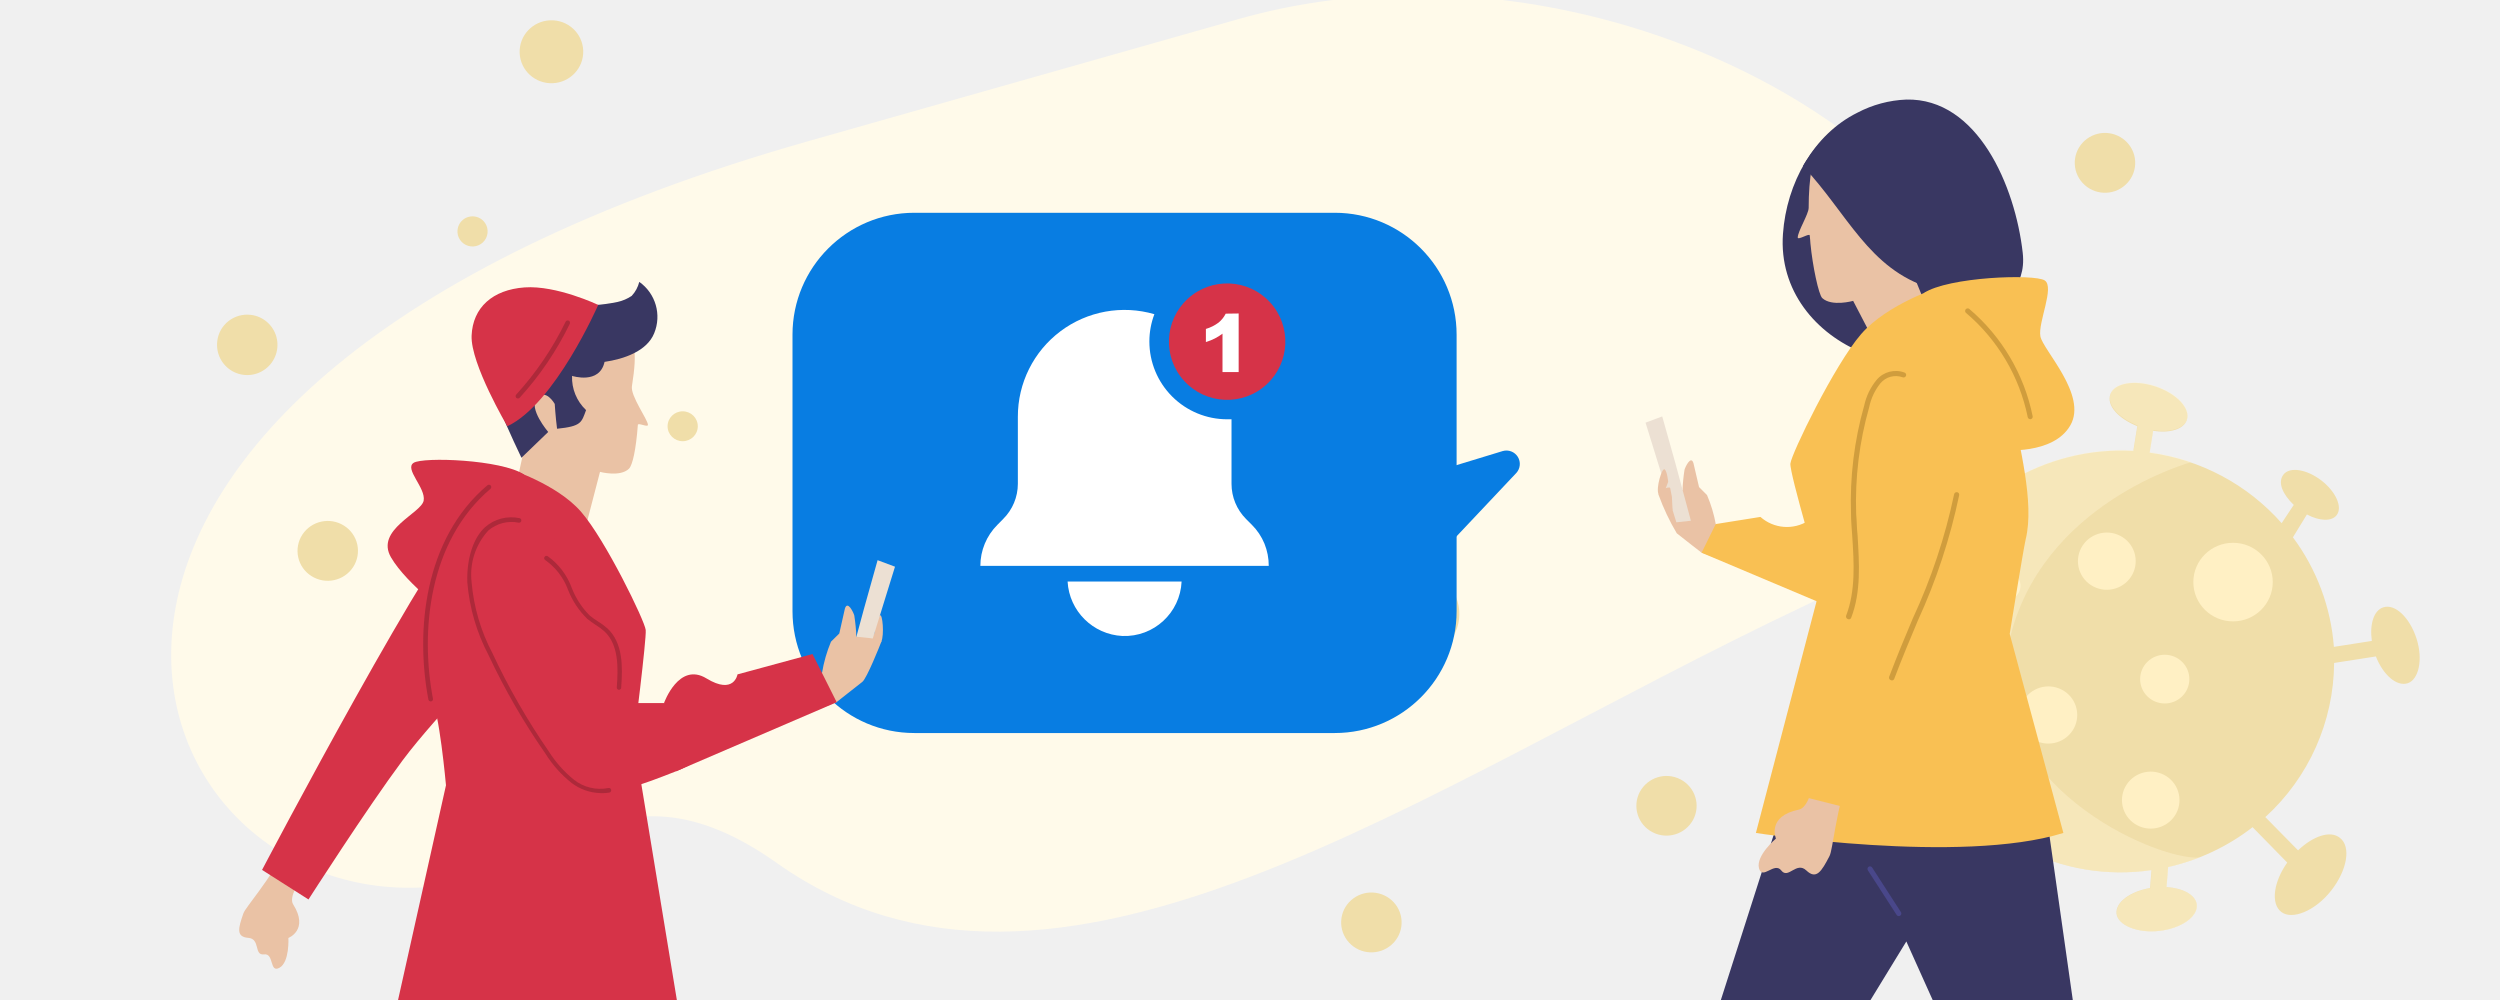
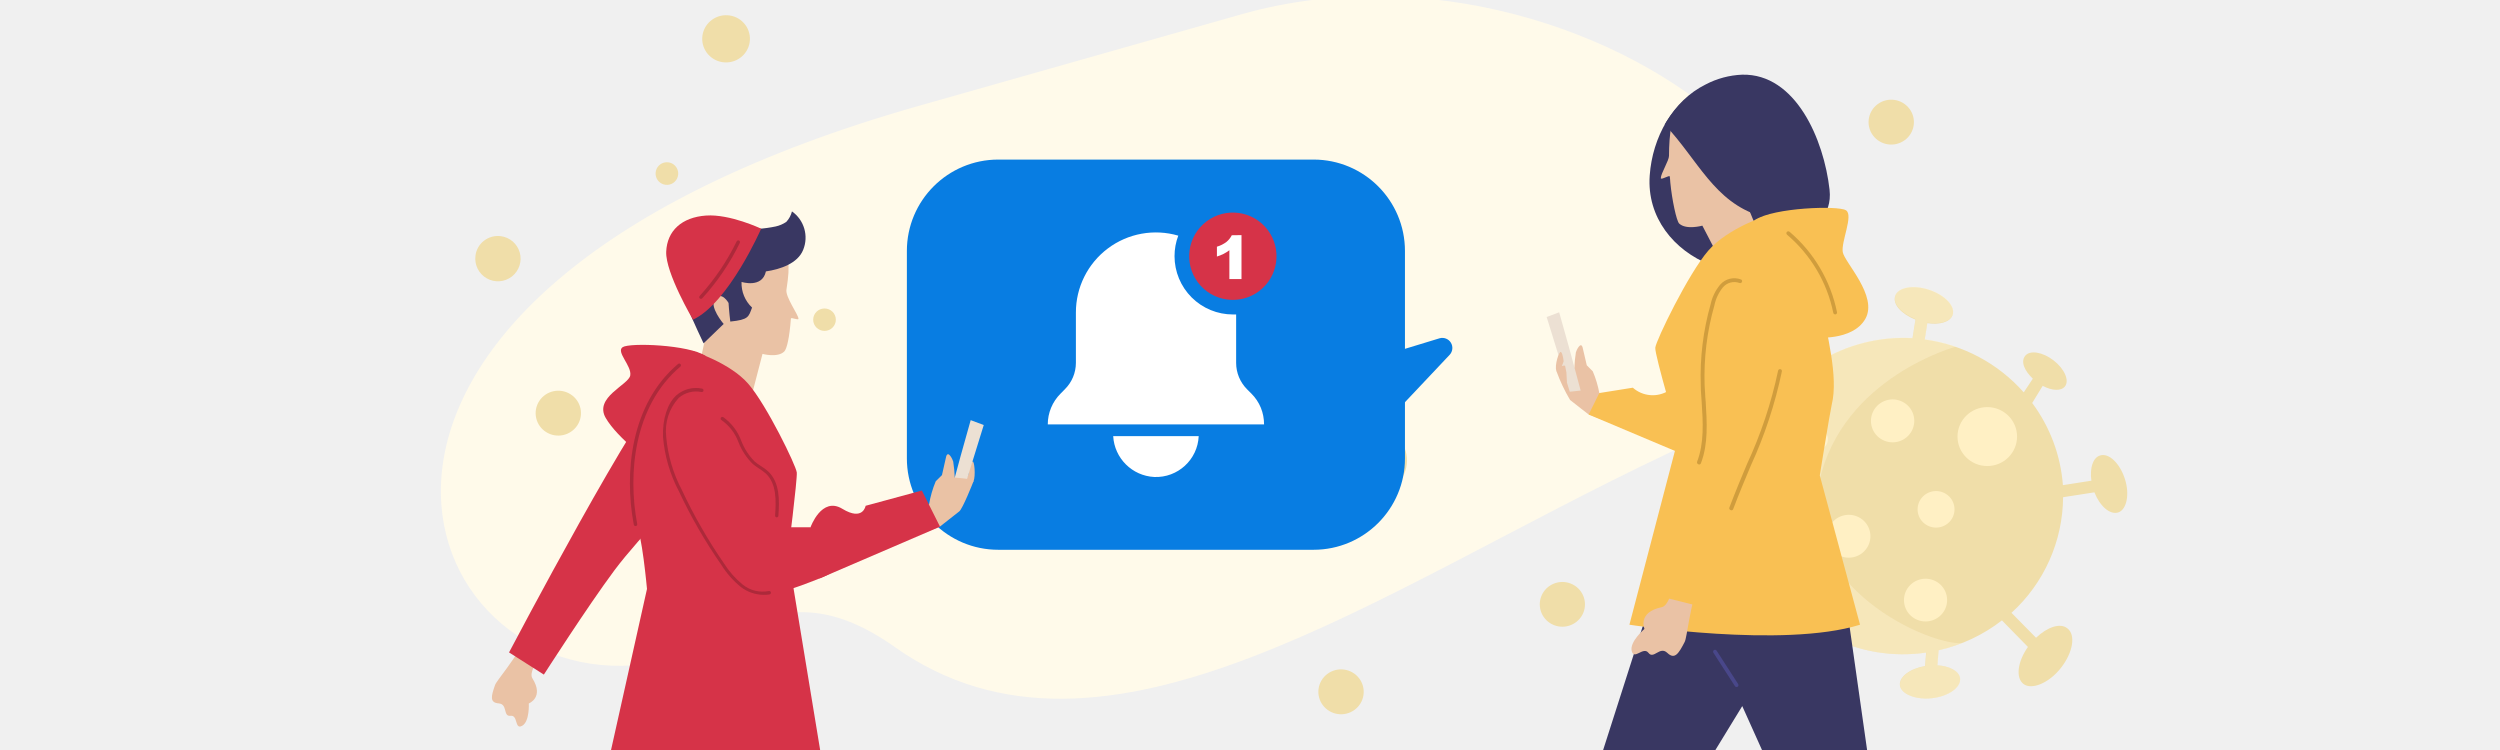
- <svg xmlns="http://www.w3.org/2000/svg" width="280" height="112" viewBox="0 0 280 112">
+ <svg xmlns="http://www.w3.org/2000/svg" width="500" height="150" viewBox="0 0 280 112">
  <defs>
    <style>.a{fill:#fff;}.b{fill:none;}.c{clip-path:url(#a);}.d{clip-path:url(#b);}.e{fill:#fffaea;}.f{fill:#f0dea9;}.g{fill:#fff0c4;}.h{fill:#fff4d5;opacity:0.4;}.i{fill:#087de2;}.j{fill:#d63348;}.k{fill:#eac2a5;}.l{fill:#4e587f;}.m{fill:#393762;}.n{fill:#ad293a;}.o{fill:#ece0d3;}.p{fill:#f9c053;}.q{fill:#49478a;}.r{fill:#d09d3d;}</style>
    <clipPath id="a">
      <rect class="a" width="280" height="112" transform="translate(40 81)" />
    </clipPath>
    <clipPath id="b">
      <rect class="b" width="280" height="112" />
    </clipPath>
  </defs>
  <g class="c" transform="translate(-40 -81)">
    <g transform="translate(40 81)">
      <g class="d">
        <path class="e" d="M121.563,93.354l-49.978-.136C14.817,93.063-32.434,22.649,28.661,12.593c47.39-7.768,94.76-25.8,118.671,4.035,13.839,17.271,24.906,5.254,38.475,8.2C219.518,32.163,223.4,93.632,121.563,93.354Z" transform="translate(233.197 72.018) rotate(164)" />
        <path class="f" d="M283.012,122.49c-1.072-.877-3.021-.193-4.686,1.4l-3.668-3.726a23.563,23.563,0,0,0,7.707-17.264l4.677-.728c.806,2.06,2.312,3.384,3.544,3.007s1.772-2.63,1.01-5-2.41-3.937-3.721-3.507c-1.072.333-1.55,1.911-1.285,3.761l-4.252.666A23.525,23.525,0,0,0,277.75,88.83l1.568-2.56c1.373.736,2.746.815,3.322.088.7-.877-.062-2.63-1.7-3.893S277.4,80.9,276.7,81.789s-.1,2.218,1.143,3.411l-1.355,2.043A23.992,23.992,0,0,0,261.7,79.352l.39-2.446c1.852.281,3.419-.167,3.774-1.21.443-1.289-1.125-2.964-3.49-3.753s-4.633-.386-5.076.877.93,2.718,3.021,3.56l-.443,2.771a24.238,24.238,0,0,0-13.944,3.507l-1.9-3.042a.606.606,0,0,0,.1-.114c1.869-2.376,2.312-5.12.992-6.137s-3.9.088-5.758,2.464-2.312,5.12-.992,6.137c1.01.78,2.746.316,4.35-1.008l1.683,2.709a23.59,23.59,0,0,0-9.816,19.745l-2.188-.447c.115-2.359-.815-4.314-2.135-4.384s-2.658,1.815-2.808,4.279.771,4.542,2.135,4.638c1.054.079,2.046-1.061,2.525-2.718l2.6.535a23.593,23.593,0,0,0,7.858,15.142l-1.32,2.122c-2.241-1.569-4.713-1.9-5.661-.7s.089,3.735,2.418,5.524,5.005,2.209,6,.947c.824-1.052.213-2.937-1.355-4.568L244,121.6a23.353,23.353,0,0,0,3.428,2.069A23.9,23.9,0,0,0,261.91,126.1l-.159,2.008c-2.25.386-3.907,1.622-3.756,2.885s2.3,2.2,4.784,1.92,4.359-1.613,4.2-2.964c-.133-1.078-1.55-1.832-3.384-1.946l.177-2.245a24.08,24.08,0,0,0,9.461-4.463l3.88,3.963c-1.55,2.2-1.86,4.612-.664,5.532s3.774-.088,5.581-2.385S284.288,123.463,283.012,122.49Z" transform="translate(-20.943 -28.65)" />
        <path class="g" d="M3.2,0a3.25,3.25,0,0,1,3.221,3.24A3.184,3.184,0,0,1,3.224,6.456,3.25,3.25,0,0,1,0,3.216,3.184,3.184,0,0,1,3.2,0Z" transform="translate(231.617 64.204) rotate(-62.45)" />
        <path class="g" d="M254.391,110.669a3.25,3.25,0,0,0-4.363,1.358,3.184,3.184,0,0,0,1.374,4.318,3.25,3.25,0,0,0,4.362-1.362,3.184,3.184,0,0,0-1.373-4.314Z" transform="translate(-23.478 -33.427)" />
        <ellipse class="g" cx="4.447" cy="4.401" rx="4.447" ry="4.401" transform="translate(245.654 60.793)" />
        <path class="g" d="M267.323,121.55a3.241,3.241,0,0,0-4.345,1.361,3.175,3.175,0,0,0,1.369,4.3,3.241,3.241,0,0,0,4.348-1.349,3.184,3.184,0,0,0-1.373-4.314Z" transform="translate(-24.956 -34.769)" />
        <path class="g" d="M2.73,0A2.775,2.775,0,0,1,5.485,2.758,2.707,2.707,0,0,1,2.758,5.484,2.775,2.775,0,0,1,0,2.729,2.707,2.707,0,0,1,2.73,0Z" transform="translate(238.573 76.027) rotate(-44.5)" />
        <path class="g" d="M248.514,95.8a1.635,1.635,0,0,0-1.794.185,1.594,1.594,0,0,0-.51,1.713,1.627,1.627,0,0,0,2.987.259A1.6,1.6,0,0,0,248.514,95.8Z" transform="translate(-23.076 -31.618)" />
        <path class="h" d="M235.63,121.8c-.983,1.263.089,3.735,2.418,5.524s5.005,2.209,6,.947c.824-1.052.213-2.937-1.355-4.568l1.347-2.174a23.979,23.979,0,0,0,17.9,4.577l-.159,2.008c-2.25.386-3.907,1.622-3.756,2.885s2.3,2.2,4.784,1.92,4.359-1.613,4.2-2.964c-.133-1.078-1.55-1.832-3.384-1.946l.177-2.245a24.321,24.321,0,0,0,3.49-1.078c-5.041.342-24.8-8.514-21.332-24.129s20.446-20.166,20.446-20.166a23.8,23.8,0,0,0-4.669-1.122l.39-2.446c1.852.281,3.42-.167,3.774-1.21.443-1.289-1.125-2.964-3.49-3.753s-4.633-.386-5.076.877.93,2.718,3.021,3.56l-.443,2.771a24.238,24.238,0,0,0-13.944,3.507l-1.9-3.042a.607.607,0,0,0,.1-.114c1.869-2.376,2.312-5.12.992-6.137s-3.9.088-5.758,2.464-2.312,5.12-.992,6.137c1.01.78,2.746.316,4.35-1.008l1.683,2.709a23.59,23.59,0,0,0-9.816,19.745l-2.188-.447c.115-2.359-.815-4.314-2.135-4.384s-2.658,1.815-2.808,4.279.771,4.542,2.135,4.638c1.054.079,2.046-1.061,2.525-2.718l2.6.535a23.592,23.592,0,0,0,7.858,15.142l-1.32,2.122C239.05,120.937,236.578,120.6,235.63,121.8Z" transform="translate(-20.947 -28.641)" />
        <path class="f" d="M3.358,0A3.407,3.407,0,0,1,6.747,3.382,3.327,3.327,0,0,1,3.392,6.727,3.407,3.407,0,0,1,0,3.348,3.327,3.327,0,0,1,3.358,0Z" transform="translate(231.045 17.545) rotate(-36.54)" />
        <path class="f" d="M3.358,0A3.407,3.407,0,0,1,6.747,3.382,3.327,3.327,0,0,1,3.392,6.727,3.407,3.407,0,0,1,0,3.348,3.327,3.327,0,0,1,3.358,0Z" transform="translate(148.882 102.619) rotate(-36.54)" />
        <path class="f" d="M5.005,0a5.075,5.075,0,0,1,5.032,5.075,5,5,0,0,1-5,5.044A5.075,5.075,0,0,1,0,5.048,5,5,0,0,1,5.005,0Z" transform="translate(152.039 72.003) rotate(-72.28)" />
        <path class="f" d="M211.814,99.5a3.393,3.393,0,0,0-4.552,1.413,3.324,3.324,0,0,0,1.424,4.507,3.393,3.393,0,0,0,4.555-1.4,3.31,3.31,0,0,0,.234-2.551A3.349,3.349,0,0,0,211.814,99.5Z" transform="translate(-23.606 -12.213)" />
        <path class="f" d="M3.347,0a3.405,3.405,0,0,1,3.375,3.39A3.329,3.329,0,0,1,3.379,6.751,3.405,3.405,0,0,1,0,3.361,3.329,3.329,0,0,1,3.347,0Z" transform="matrix(0.541, -0.841, 0.841, 0.541, 32.05, 62.698)" />
        <ellipse class="f" cx="3.563" cy="3.526" rx="3.563" ry="3.526" transform="matrix(0.999, -0.042, 0.042, 0.999, 58.053, 2.424)" />
        <path class="f" d="M27.467,43.145a3.384,3.384,0,1,0,3.765-2.928,3.4,3.4,0,0,0-2.5.689,3.332,3.332,0,0,0-1.267,2.239Z" transform="translate(-3.131 -4.952)" />
        <ellipse class="f" cx="1.692" cy="1.675" rx="1.692" ry="1.675" transform="translate(74.769 46.066)" />
        <path class="f" d="M57.839,29.165a1.691,1.691,0,1,0,2.717-1.182,1.706,1.706,0,0,0-1.712-.206,1.676,1.676,0,0,0-1,1.388Z" transform="translate(-6.599 -3.405)" />
        <g transform="translate(-21 12.74)">
          <rect class="i" width="74.38" height="58.27" rx="13.65" transform="translate(109.76 11.09)" />
          <path class="i" d="M179.46,40.78l9.84-3a1.5,1.5,0,0,1,1.52,2.46L181,50.65a1.49,1.49,0,0,1-2.58-1V42.21A1.49,1.49,0,0,1,179.46,40.78Z" />
          <path class="a" d="M163.1,50.64H130.8a6.5,6.5,0,0,1,1.91-4.6l.64-.65A5.55,5.55,0,0,0,135,41.45V33.94a11.94,11.94,0,0,1,15.29-11.49,8.61,8.61,0,0,0-.56,3.06,8.71,8.71,0,0,0,8.72,8.71h.48v7.23a5.579,5.579,0,0,0,1.629,3.939l.651.651a6.46,6.46,0,0,1,1.41,2.11A6.58,6.58,0,0,1,163.1,50.64Z" />
          <path class="a" d="M153.34,52.39a6.39,6.39,0,0,1-6.63,6.1,6.47,6.47,0,0,1-6.14-6.1Z" />
          <path class="j" d="M6.52,0A6.52,6.52,0,1,1,0,6.52,6.52,6.52,0,0,1,6.52,0Z" transform="translate(149.226 25.132) rotate(-42.56)" />
          <path class="a" d="M159.73,22.37v6.56h-1.81v-4.3a6,6,0,0,1-.86.54,6.35,6.35,0,0,1-1,.4V24.1a4.46,4.46,0,0,0,1.42-.71,3.08,3.08,0,0,0,.8-1Z" />
        </g>
      </g>
      <g transform="translate(-5 -13.26)">
        <path class="k" d="M70.64,72.11l1.56-6s2.25.61,3.24-.35c.41-.4.79-2.14,1-4.91,0-.29,1.12.31,1.13,0,0-.59-2-3.27-1.79-4.36.63-4,.3-5.07-.86-6.2-2.57-2.51-11.59-2.88-12.82,1.5s-.84,6.5,1.39,12.72l-1.36,6.21Z" />
        <path class="l" d="M85,150.13l-7.14-27.77H51.36l-4.7,30.53c2.25.62,4.5,1.2,6.8,1.65,1.6.3,3.2.57,4.78.88l7.22-18.57,7.63,17.81C76.76,153.66,81.44,151.47,85,150.13Z" />
        <path class="j" d="M61.92,65.74s5.43,1.7,8.16,4.84,7.14,12.22,7.24,13.24S76,96.05,76,96.05l4.89,29.71s-21,3.24-31.42,0l5.48-24.55s-.78-8.63-1.66-9.65S53.92,82,54.61,78a21.25,21.25,0,0,1,4.89-9.45A19.66,19.66,0,0,0,61.92,65.74Z" />
        <path class="j" d="M63.7,66.41c-2.52-1.68-11.33-2-12.38-1.31s1.39,2.81,1.13,4.23S47,72.59,48.79,75.68s6.89,6.76,6.89,6.76Z" />
        <path class="m" d="M74.16,47.08a19.34,19.34,0,0,1-2.63.36,13.51,13.51,0,0,1-3.38-.62,13.48,13.48,0,0,0-3.38-.6,4.5,4.5,0,0,0-3.16,1.13A3.07,3.07,0,0,0,61,50.72c-2.88,1.18-.89,6.21,0,8.44s2.4,5.37,2.4,5.37l3-2.89S64.14,59,65.13,57.85s2,.65,2,.65.08,1.36.26,2.78c2.75-.28,2.73-.7,3.25-2.09a5,5,0,0,1-1.57-3.83s3.08,1,3.64-1.57c2.15-.31,4.75-1.19,5.56-3.21a4.8,4.8,0,0,0-1.67-5.75,3.57,3.57,0,0,1-.85,1.57A4.63,4.63,0,0,1,74.16,47.08Z" />
        <path class="j" d="M72,47.41S67.16,58.5,61.82,61c0,0-4.13-7-4-10.15s2.35-5.14,5.93-5.4S72,47.41,72,47.41Z" />
        <path class="k" d="M37.83,114.54c-.48-.75.56-2.5,1.31-3.45-.6-1-.6-3.22-1.12-4.27-3.22,5.65-5.5,8-5.76,8.74-.59,1.68-.83,2.63.55,2.74s.6,2,1.76,1.85.58,2.13,1.73,1.5,1-3.34,1-3.34S39.64,117.41,37.83,114.54Z" />
        <path class="j" d="M58,70.61c-3.54,1.86-23.65,40.08-23.65,40.08l5.2,3.31s6.538-10.2,10.52-15.55,11.59-12.59,13.41-16.6S60.44,69.31,58,70.61Z" />
        <path class="n" d="M63,57.89a.29.29,0,0,1-.18-.07.27.27,0,0,1,0-.37,34.57,34.57,0,0,0,5.52-8.14.262.262,0,1,1,.47.23,34.87,34.87,0,0,1-5.6,8.26A.25.25,0,0,1,63,57.89Z" />
        <path class="n" d="M53.24,91.82a.27.27,0,0,1-.26-.21c-1.46-7.65-.5-18,6.61-24a.262.262,0,1,1,.34.4c-6.94,5.88-7.87,16-6.44,23.5a.26.26,0,0,1-.2.31Z" />
        <path class="j" d="M79.37,92H76.29s-7.44-17.31-10-19.44S63,90.7,67.27,96.77s5.25,6.11,13.43,2.88S79.37,92,79.37,92Z" />
        <path class="k" d="M103.71,85.13c.34-.77.14-3.17-.16-2.95s-.57,1.56-.57,1.56l-.11.65s-.49-.18-.52,0-.2,1-.2,1L102.07,87Z" />
        <path class="o" d="M99.93,88.21l1.84-6.79L103.29,76l1.95.73-3.61,11.66Z" />
        <path class="k" d="M80.58,92.2l1.55,6.15s15.73-6.15,16.55-6.44l2.9-2.28c.49-.36,2-4.14,2.13-4.5s-2.8-.55-2.8-.55a19.821,19.821,0,0,0-.23-2.39c-.08-.31-.75-1.73-1.05-.77L99,84.21l-.93.92a15.68,15.68,0,0,0-1,3.47Z" />
        <path class="j" d="M79.37,92s1.65-4.65,4.75-2.76,3.48-.45,3.48-.45L96,86.51l2.71,5.4-18,7.74Z" />
        <path class="n" d="M72.29,102.09A5.63,5.63,0,0,1,69,100.94a13.1,13.1,0,0,1-2.93-3.3,75.269,75.269,0,0,1-6.35-11,21.23,21.23,0,0,1-2.38-8.15c-.09-2.66.67-5,2-6.2a4.46,4.46,0,0,1,3.83-1,.26.26,0,0,1,.22.29.25.25,0,0,1-.3.22,4,4,0,0,0-3.4.88,7.328,7.328,0,0,0-1.87,5.79,20.84,20.84,0,0,0,2.33,7.94,76.25,76.25,0,0,0,6.31,11,13,13,0,0,0,2.81,3.17,4.74,4.74,0,0,0,3.86.94.26.26,0,0,1,.32.19.27.27,0,0,1-.19.32A4.42,4.42,0,0,1,72.29,102.09Z" />
        <path class="n" d="M74.32,90.52h0a.25.25,0,0,1-.24-.28c.17-2.25.21-4.78-1.38-6.26a7,7,0,0,0-1-.74c-.31-.21-.64-.43-.94-.68a9.26,9.26,0,0,1-2.14-3.24A7,7,0,0,0,66.08,76a.25.25,0,0,1-.1-.35.26.26,0,0,1,.36-.1,7.56,7.56,0,0,1,2.71,3.59,9,9,0,0,0,2,3.06,8.818,8.818,0,0,0,.89.64,7.461,7.461,0,0,1,1.08.79c1.77,1.64,1.73,4.31,1.55,6.69a.26.26,0,0,1-.25.2Z" />
      </g>
    </g>
    <g transform="translate(30.075 70.902)">
      <path class="m" d="M220.769,49.643c-5.366-2.137-9.479-7.029-9.023-13.343.4-5.714,3.461-11.161,8.326-13.575a12.842,12.842,0,0,1,5.491-1.476c7.986-.179,12.2,9.694,13.038,17.17.447,3.953-2.379,5.732-4.972,7.843C229.855,49.321,225.509,51.5,220.769,49.643Z" transform="translate(-2.13)" />
      <path class="k" d="M222.489,49.254l-2.683-5.16s-2.388.68-3.461-.313c-.4-.376-1.082-3.577-1.324-6.126,0-.3-.063-.608-.08-.894s-1.324.572-1.341.241c0-.689,1.225-2.629,1.225-3.327,0-3.219.42-6.331,1.61-7.53,2.683-2.683,12.3-3.264,13.682,1.377a13.486,13.486,0,0,1-3.577,13.611l2.683,6.573Z" transform="translate(-2.329 -0.299)" />
      <path class="m" d="M214.25,28.812c4.954,5.24,7.369,11.572,14.308,13.664.689-2.6,4.471-8.6,4.373-11.3a9.291,9.291,0,0,0-3.246-7.154,9.452,9.452,0,0,0-5.732-1.7C219.768,22.337,216.369,25.253,214.25,28.812Z" transform="translate(-2.398 -0.113)" />
      <path class="m" d="M209.482,147.626,195.55,185.508l-3.98-.787,6.868-40.153h0l11.4-35.628h29.055l5.142,36.218h0l16.472,37.685-3.336,2.254L235.38,151.659l-1.645-3.935-10.3-22.911Z" transform="translate(0 -9.272)" />
      <path class="p" d="M229.089,44.68s-5.956,1.869-8.943,5.312-7.816,13.414-7.923,14.505,3.506,13.226,3.506,13.226l-7.369,28.143s22.956,3.577,34.438,0l-6.01-22.3s1.467-9.148,1.789-10.588c1.019-4.149-.751-10.508-1.5-14.872a23.2,23.2,0,0,0-5.366-10.356,22.126,22.126,0,0,1-2.62-3.067Z" transform="translate(-1.775 -2.477)" />
      <path class="k" d="M216.309,76.017,214.8,81.9,200.99,76.777s-2.316-1.789-2.781-2.173a25.3,25.3,0,0,1-2.039-4.31c-.116-.349,2.683-.519,2.683-.519a19.264,19.264,0,0,1,.224-2.289c.08-.3.715-1.654,1-.742l.626,2.683.894.894a15.327,15.327,0,0,1,.993,3.318Z" transform="translate(-0.486 -4.777)" />
      <path class="o" d="M199.619,72.618l-1.753-6.5-1.458-5.187-1.869.7,3.452,11.161Z" transform="translate(-0.314 -4.196)" />
      <path class="p" d="M218.05,76.632s-1.574-4.471-4.534-2.683a4.471,4.471,0,0,1-5.366-.429l-5.008.8-1.583,3.21,15.2,6.412Z" transform="translate(-1.056 -5.527)" />
      <path class="k" d="M196.16,70.366c-.322-.733.393-3.023.68-2.808s.4,1.4.4,1.4l-.268.706s.465-.17.492,0,.188.957.188.957l.08,1.511Z" transform="translate(-0.477 -4.895)" />
      <path class="p" d="M229.36,45.287c2.763-1.842,12.421-2.173,13.566-1.431s-.769,4.713-.483,6.26,5.285,6.555,3.371,9.944-7.673,2.79-7.673,2.79Z" transform="translate(-3.995 -2.351)" />
      <path class="q" d="M225.836,122.851a.286.286,0,0,0,.241-.447l-3.219-4.99a.286.286,0,0,0-.393-.089.3.3,0,0,0-.089.4l3.219,4.99A.277.277,0,0,0,225.836,122.851Z" transform="translate(-3.252 -10.153)" />
      <path class="k" d="M213.226,109.464c.948-.188,1.565-2.325,1.789-3.649,1.252-.277,3.023-1.941,4.239-2.325-2.066,6.823-2.209,10.391-2.611,11.178-.894,1.726-1.476,2.683-2.593,1.619s-2.03,1.019-2.808,0-2.137,1.136-2.5-.259,1.9-3.318,1.9-3.318S209.577,110.206,213.226,109.464Z" transform="translate(-1.812 -8.695)" />
      <path class="p" d="M233.458,60.211c1.18,4.221-14.1,44.427-14.1,44.427l-6.555-1.654s2.5-9.211,2.093-12.573-.358-4.614,2.352-7.53,1.288-14.121,3.121-18.592S232.653,57.278,233.458,60.211Z" transform="translate(-2.245 -3.987)" />
      <path class="r" d="M219.963,83.061a.286.286,0,0,0,.268-.188c1.118-2.915.894-6.1.715-9.184-.089-.778-.089-1.672-.161-2.45A38.74,38.74,0,0,1,222.243,59.3a6.26,6.26,0,0,1,1.261-2.683,2.236,2.236,0,0,1,2.477-.671.286.286,0,0,0,.376-.143.277.277,0,0,0-.134-.376,2.8,2.8,0,0,0-3.139.8,6.779,6.779,0,0,0-1.4,2.889,39.347,39.347,0,0,0-1.476,12.117c0,.823.08,1.645.134,2.468.2,3.023.393,6.144-.68,8.943a.3.3,0,0,0,.17.376Z" transform="translate(-2.969 -3.594)" />
      <path class="r" d="M225.352,91.506a.286.286,0,0,0,.268-.188c.939-2.477,1.789-4.471,2.629-6.483a66.175,66.175,0,0,0,4.641-14.076.286.286,0,0,0-.224-.34.3.3,0,0,0-.34.224,64.6,64.6,0,0,1-4.641,13.942c-.832,1.976-1.69,4.024-2.638,6.51a.286.286,0,0,0,.17.367Z" transform="translate(-3.538 -5.198)" />
      <path class="r" d="M241.85,59.814h.054a.277.277,0,0,0,.224-.34,21.328,21.328,0,0,0-7.074-11.992.289.289,0,1,0-.376.438,20.747,20.747,0,0,1,6.895,11.643.286.286,0,0,0,.277.25Z" transform="translate(-4.547 -2.766)" />
    </g>
  </g>
</svg>
